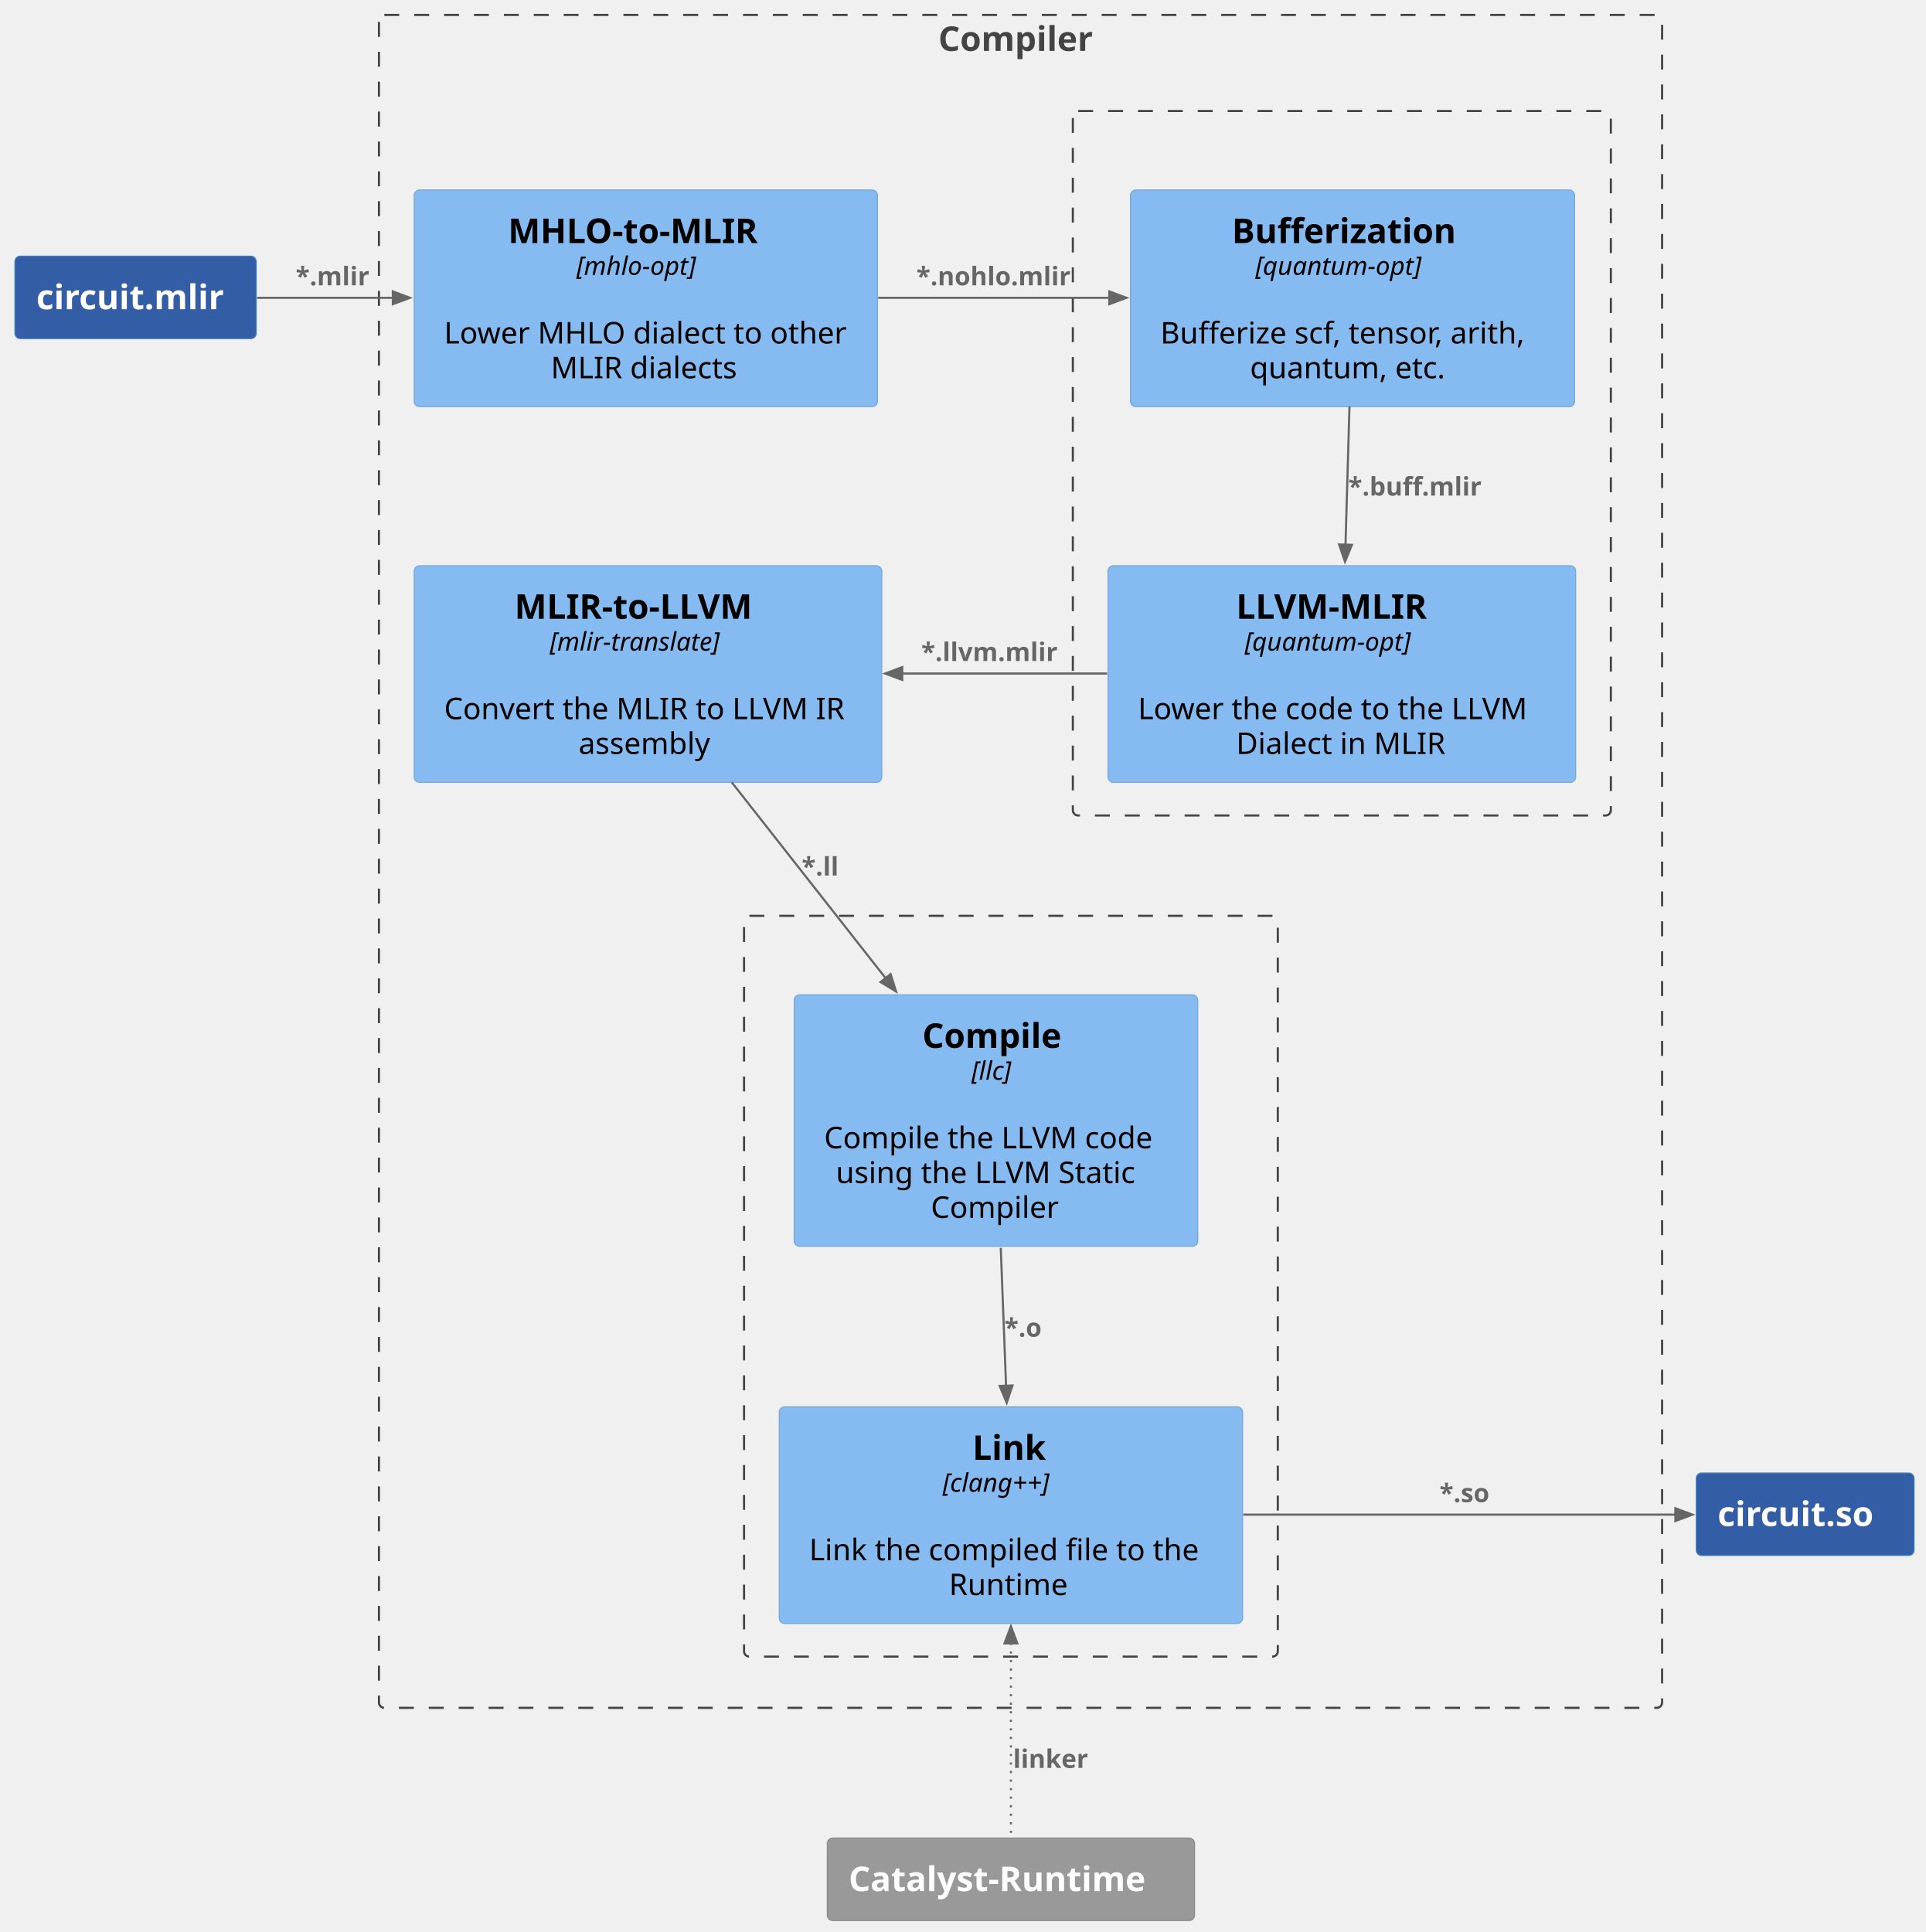
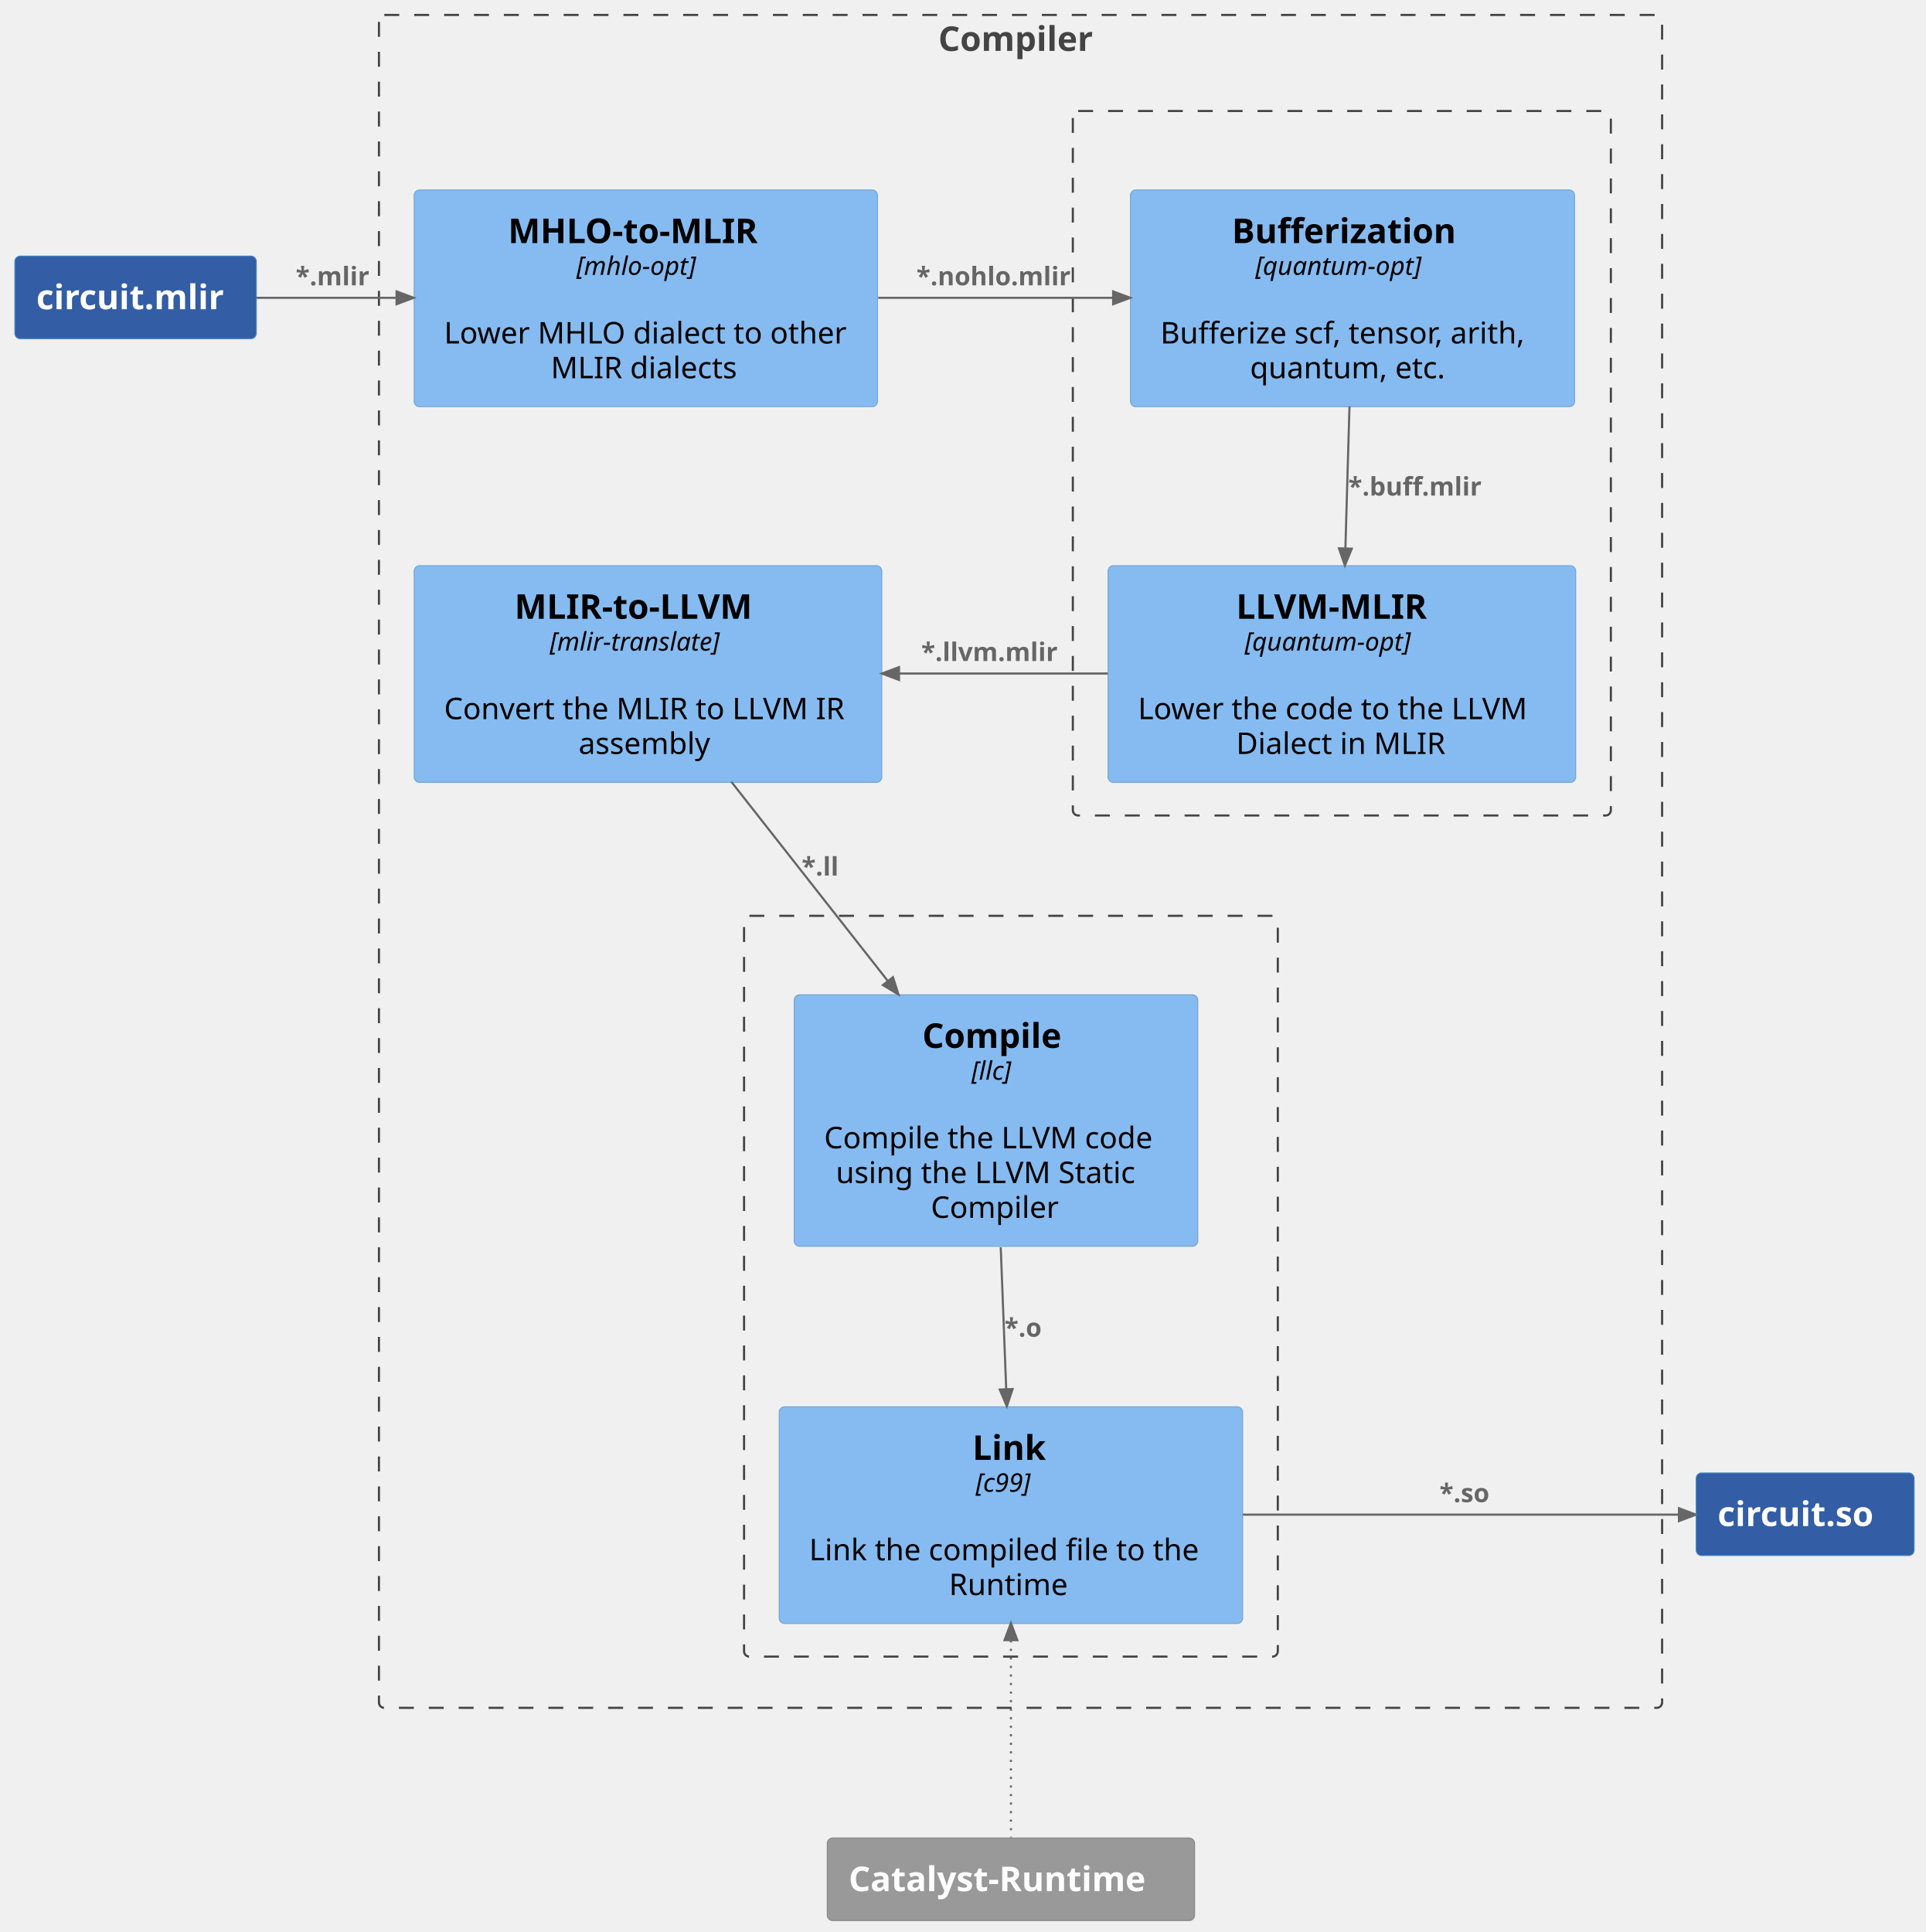
<svg xmlns="http://www.w3.org/2000/svg" xmlns:xlink="http://www.w3.org/1999/xlink" contentStyleType="text/css" height="905px" preserveAspectRatio="none" style="width:902px;height:905px;background:#FFFFFF;" version="1.1" viewBox="0 0 902 905" width="902px" zoomAndPan="magnify">
  <defs />
  <g>
    <g id="cluster_c1">
      <a href="https://github.com/plantuml-stdlib/C4-PlantUML" target="_top" title="https://github.com/plantuml-stdlib/C4-PlantUML" xlink:actuate="onRequest" xlink:href="https://github.com/plantuml-stdlib/C4-PlantUML" xlink:show="new" xlink:title="https://github.com/plantuml-stdlib/C4-PlantUML" xlink:type="simple">
        <rect fill="none" height="793" rx="2.5" ry="2.5" style="stroke:#444444;stroke-width:1.0;stroke-dasharray:7.0,7.0;" width="601" x="177.5" y="7" />
        <text fill="#444444" font-family="sans-serif" font-size="16" font-weight="bold" lengthAdjust="spacing" textLength="77" x="439.5" y="23.852">Compiler</text>
      </a>
    </g>
    <g id="cluster_c2">
      <a href="https://github.com/plantuml-stdlib/C4-PlantUML" target="_top" title="https://github.com/plantuml-stdlib/C4-PlantUML" xlink:actuate="onRequest" xlink:href="https://github.com/plantuml-stdlib/C4-PlantUML" xlink:show="new" xlink:title="https://github.com/plantuml-stdlib/C4-PlantUML" xlink:type="simple">
        <rect fill="none" height="330" rx="2.5" ry="2.5" style="stroke:#444444;stroke-width:1.0;stroke-dasharray:7.0,7.0;" width="252" x="502.5" y="52" />
        <text fill="#444444" font-family="sans-serif" font-size="16" font-weight="bold" lengthAdjust="spacing" textLength="6" x="625.5" y="68.852"> </text>
      </a>
    </g>
    <g id="cluster_c3">
      <a href="https://github.com/plantuml-stdlib/C4-PlantUML" target="_top" title="https://github.com/plantuml-stdlib/C4-PlantUML" xlink:actuate="onRequest" xlink:href="https://github.com/plantuml-stdlib/C4-PlantUML" xlink:show="new" xlink:title="https://github.com/plantuml-stdlib/C4-PlantUML" xlink:type="simple">
        <rect fill="none" height="347" rx="2.5" ry="2.5" style="stroke:#444444;stroke-width:1.0;stroke-dasharray:7.0,7.0;" width="250" x="348.5" y="429" />
        <text fill="#444444" font-family="sans-serif" font-size="16" font-weight="bold" lengthAdjust="spacing" textLength="6" x="470.5" y="445.852"> </text>
      </a>
    </g>
    <g id="elem__nohlo_mlir_">
      <rect fill="#85BBF0" height="101.484" rx="2.5" ry="2.5" style="stroke:#78A8D8;stroke-width:0.5;" width="217" x="194" y="89" />
      <text fill="#000000" font-family="sans-serif" font-size="16" font-weight="bold" lengthAdjust="spacing" textLength="129" x="238" y="113.852">MHLO-to-MLIR</text>
      <text fill="#000000" font-family="sans-serif" font-size="12" font-style="italic" lengthAdjust="spacing" textLength="65" x="270" y="128.764">[mhlo-opt]</text>
      <text fill="#000000" font-family="sans-serif" font-size="14" lengthAdjust="spacing" textLength="4" x="300.5" y="144.589"> </text>
      <text fill="#000000" font-family="sans-serif" font-size="14" lengthAdjust="spacing" textLength="193" x="208" y="160.886">Lower MHLO dialect to other</text>
      <text fill="#000000" font-family="sans-serif" font-size="14" lengthAdjust="spacing" textLength="89" x="258" y="177.183">MLIR dialects</text>
    </g>
    <g id="elem__ll_">
      <rect fill="#85BBF0" height="101.484" rx="2.5" ry="2.5" style="stroke:#78A8D8;stroke-width:0.5;" width="219" x="194" y="265" />
      <text fill="#000000" font-family="sans-serif" font-size="16" font-weight="bold" lengthAdjust="spacing" textLength="125" x="241" y="289.852">MLIR-to-LLVM</text>
      <text fill="#000000" font-family="sans-serif" font-size="12" font-style="italic" lengthAdjust="spacing" textLength="92" x="257.5" y="304.764">[mlir-translate]</text>
      <text fill="#000000" font-family="sans-serif" font-size="14" lengthAdjust="spacing" textLength="4" x="301.5" y="320.589"> </text>
      <text fill="#000000" font-family="sans-serif" font-size="14" lengthAdjust="spacing" textLength="191" x="208" y="336.886">Convert the MLIR to LLVM IR</text>
      <text fill="#000000" font-family="sans-serif" font-size="14" lengthAdjust="spacing" textLength="65" x="271" y="353.183">assembly</text>
    </g>
    <g id="elem__buff_mlir_">
      <rect fill="#85BBF0" height="101.484" rx="2.5" ry="2.5" style="stroke:#78A8D8;stroke-width:0.5;" width="208" x="529.5" y="89" />
      <text fill="#000000" font-family="sans-serif" font-size="16" font-weight="bold" lengthAdjust="spacing" textLength="113" x="577" y="113.852">Bufferization</text>
      <text fill="#000000" font-family="sans-serif" font-size="12" font-style="italic" lengthAdjust="spacing" textLength="91" x="588" y="128.764">[quantum-opt]</text>
      <text fill="#000000" font-family="sans-serif" font-size="14" lengthAdjust="spacing" textLength="4" x="631.5" y="144.589"> </text>
      <text fill="#000000" font-family="sans-serif" font-size="14" lengthAdjust="spacing" textLength="180" x="543.5" y="160.886">Bufferize scf, tensor, arith,</text>
      <text fill="#000000" font-family="sans-serif" font-size="14" lengthAdjust="spacing" textLength="96" x="585.5" y="177.183">quantum, etc.</text>
    </g>
    <g id="elem__llvm_mlir_">
      <rect fill="#85BBF0" height="101.484" rx="2.5" ry="2.5" style="stroke:#78A8D8;stroke-width:0.5;" width="219" x="519" y="265" />
      <text fill="#000000" font-family="sans-serif" font-size="16" font-weight="bold" lengthAdjust="spacing" textLength="99" x="579" y="289.852">LLVM-MLIR</text>
      <text fill="#000000" font-family="sans-serif" font-size="12" font-style="italic" lengthAdjust="spacing" textLength="91" x="583" y="304.764">[quantum-opt]</text>
      <text fill="#000000" font-family="sans-serif" font-size="14" lengthAdjust="spacing" textLength="4" x="626.5" y="320.589"> </text>
      <text fill="#000000" font-family="sans-serif" font-size="14" lengthAdjust="spacing" textLength="191" x="533" y="336.886">Lower the code to the LLVM</text>
      <text fill="#000000" font-family="sans-serif" font-size="14" lengthAdjust="spacing" textLength="99" x="579" y="353.183">Dialect in MLIR</text>
    </g>
    <g id="elem__o_">
      <rect fill="#85BBF0" height="117.781" rx="2.5" ry="2.5" style="stroke:#78A8D8;stroke-width:0.5;" width="189" x="372" y="466" />
      <text fill="#000000" font-family="sans-serif" font-size="16" font-weight="bold" lengthAdjust="spacing" textLength="69" x="432" y="490.852">Compile</text>
      <text fill="#000000" font-family="sans-serif" font-size="12" font-style="italic" lengthAdjust="spacing" textLength="23" x="455" y="505.764">[llc]</text>
      <text fill="#000000" font-family="sans-serif" font-size="14" lengthAdjust="spacing" textLength="4" x="464.5" y="521.589"> </text>
      <text fill="#000000" font-family="sans-serif" font-size="14" lengthAdjust="spacing" textLength="161" x="386" y="537.886">Compile the LLVM code</text>
      <text fill="#000000" font-family="sans-serif" font-size="14" lengthAdjust="spacing" textLength="146" x="391.5" y="554.183">using the LLVM Static</text>
      <text fill="#000000" font-family="sans-serif" font-size="14" lengthAdjust="spacing" textLength="61" x="436" y="570.48">Compiler</text>
    </g>
    <g id="elem__so_">
      <rect fill="#85BBF0" height="101.484" rx="2.5" ry="2.5" style="stroke:#78A8D8;stroke-width:0.5;" width="217" x="365" y="659" />
      <text fill="#000000" font-family="sans-serif" font-size="16" font-weight="bold" lengthAdjust="spacing" textLength="36" x="455.5" y="683.852">Link</text>
-       <text fill="#000000" font-family="sans-serif" font-size="12" font-style="italic" lengthAdjust="spacing" textLength="64" x="441.5" y="698.764">[clang++]</text>
+       <text fill="#000000" font-family="sans-serif" font-size="12" font-style="italic" lengthAdjust="spacing" textLength="33" x="457" y="698.764">[c99]</text>
      <text fill="#000000" font-family="sans-serif" font-size="14" lengthAdjust="spacing" textLength="4" x="471.5" y="714.589"> </text>
      <text fill="#000000" font-family="sans-serif" font-size="14" lengthAdjust="spacing" textLength="189" x="379" y="730.886">Link the compiled file to the</text>
      <text fill="#000000" font-family="sans-serif" font-size="14" lengthAdjust="spacing" textLength="58" x="444.5" y="747.183">Runtime</text>
    </g>
    <g id="elem__mlir_sys_">
      <rect fill="#335DA5" height="38.625" rx="2.5" ry="2.5" style="stroke:#3C7FC0;stroke-width:0.5;" width="113" x="7" y="120" />
      <text fill="#FFFFFF" font-family="sans-serif" font-size="16" font-weight="bold" lengthAdjust="spacing" textLength="93" x="17" y="144.852">circuit.mlir</text>
    </g>
    <g id="elem__so_sys_">
      <rect fill="#335DA5" height="38.625" rx="2.5" ry="2.5" style="stroke:#3C7FC0;stroke-width:0.5;" width="102" x="794.5" y="690" />
      <text fill="#FFFFFF" font-family="sans-serif" font-size="16" font-weight="bold" lengthAdjust="spacing" textLength="82" x="804.5" y="714.852">circuit.so</text>
    </g>
    <g id="elem__catalyst_runtime_">
      <rect fill="#999999" height="38.625" rx="2.5" ry="2.5" style="stroke:#8A8A8A;stroke-width:0.5;" width="172" x="387.5" y="861" />
      <text fill="#FFFFFF" font-family="sans-serif" font-size="16" font-weight="bold" lengthAdjust="spacing" textLength="152" x="397.5" y="885.852">Catalyst-Runtime</text>
    </g>
    <g id="link__mlir_sys___nohlo_mlir_">
-       <path d="M120.44,139.5 C139.65,139.5 161.86,139.5 184.03,139.5 " fill="none" id="_mlir_sys_-to-_nohlo_mlir_" style="stroke:#666666;stroke-width:1.0;" />
-       <polygon fill="#666666" points="192,139.5,184,136.5,184,142.5,192,139.5" style="stroke:#666666;stroke-width:1.0;" />
+       <path d="M120.14,139.5 C139.9,139.5 162.86,139.5 185.69,139.5 " fill="none" id="_mlir_sys_-to-_nohlo_mlir_" style="stroke:#666666;stroke-width:1.0;" />
+       <polygon fill="#666666" points="193.75,139.5,185.75,136.5,185.75,142.5,193.75,139.5" style="stroke:#666666;stroke-width:1.0;" />
      <text fill="#666666" font-family="sans-serif" font-size="12" font-weight="bold" lengthAdjust="spacing" textLength="37" x="138.5" y="133.639">*.mlir</text>
    </g>
    <g id="link__nohlo_mlir___buff_mlir_">
-       <path d="M411.34,139.5 C446.11,139.5 484.67,139.5 519.77,139.5 " fill="none" id="_nohlo_mlir_-to-_buff_mlir_" style="stroke:#666666;stroke-width:1.0;" />
-       <polygon fill="#666666" points="527.58,139.5,519.58,136.5,519.58,142.5,527.58,139.5" style="stroke:#666666;stroke-width:1.0;" />
+       <path d="M411.34,139.5 C446.49,139.5 485.52,139.5 520.93,139.5 " fill="none" id="_nohlo_mlir_-to-_buff_mlir_" style="stroke:#666666;stroke-width:1.0;" />
+       <polygon fill="#666666" points="529.38,139.5,521.38,136.5,521.38,142.5,529.38,139.5" style="stroke:#666666;stroke-width:1.0;" />
      <text fill="#666666" font-family="sans-serif" font-size="12" font-weight="bold" lengthAdjust="spacing" textLength="82" x="429.25" y="133.639">*.nohlo.mlir</text>
    </g>
    <g id="link__buff_mlir___llvm_mlir_">
-       <path d="M632.07,190.36 C631.49,210.57 630.81,234.06 630.21,255.14 " fill="none" id="_buff_mlir_-to-_llvm_mlir_" style="stroke:#666666;stroke-width:1.0;" />
-       <polygon fill="#666666" points="629.98,263.12,633.207,255.209,627.21,255.038,629.98,263.12" style="stroke:#666666;stroke-width:1.0;" />
+       <path d="M632.07,190.36 C631.47,211.11 630.78,235.33 630.16,256.83 " fill="none" id="_buff_mlir_-to-_llvm_mlir_" style="stroke:#666666;stroke-width:1.0;" />
+       <polygon fill="#666666" points="629.92,264.93,633.148,257.019,627.15,256.847,629.92,264.93" style="stroke:#666666;stroke-width:1.0;" />
      <text fill="#666666" font-family="sans-serif" font-size="12" font-weight="bold" lengthAdjust="spacing" textLength="70" x="631.5" y="232.139">*.buff.mlir</text>
    </g>
    <g id="link__ll___llvm_mlir_">
-       <path d="M422.32,315.5 C453.78,315.5 487.6,315.5 518.57,315.5 " fill="none" id="_ll_-backto-_llvm_mlir_" style="stroke:#666666;stroke-width:1.0;" />
-       <polygon fill="#666666" points="414.59,315.5,422.59,318.5,422.59,312.5,414.59,315.5" style="stroke:#666666;stroke-width:1.0;" />
+       <path d="M421.13,315.5 C453.02,315.5 487.41,315.5 518.85,315.5 " fill="none" id="_ll_-backto-_llvm_mlir_" style="stroke:#666666;stroke-width:1.0;" />
+       <polygon fill="#666666" points="413.08,315.5,421.08,318.5,421.08,312.5,413.08,315.5" style="stroke:#666666;stroke-width:1.0;" />
      <text fill="#666666" font-family="sans-serif" font-size="12" font-weight="bold" lengthAdjust="spacing" textLength="69" x="431.5" y="309.639">*.llvm.mlir</text>
    </g>
    <g id="link__ll___o_">
-       <path d="M342.75,366.47 C364.37,393.99 391.48,428.5 414.81,458.2 " fill="none" id="_ll_-to-_o_" style="stroke:#666666;stroke-width:1.0;" />
-       <polygon fill="#666666" points="419.72,464.45,417.133,456.307,412.417,460.016,419.72,464.45" style="stroke:#666666;stroke-width:1.0;" />
+       <path d="M342.54,366.2 C364.52,394.19 392.22,429.45 415.86,459.54 " fill="none" id="_ll_-to-_o_" style="stroke:#666666;stroke-width:1.0;" />
+       <polygon fill="#666666" points="420.84,465.87,418.253,457.727,413.537,461.436,420.84,465.87" style="stroke:#666666;stroke-width:1.0;" />
      <text fill="#666666" font-family="sans-serif" font-size="12" font-weight="bold" lengthAdjust="spacing" textLength="19" x="375.5" y="410.139">*.ll</text>
    </g>
    <g id="link__o___so_">
-       <path d="M468.74,584.5 C469.54,605.2 470.43,628.5 471.23,649.26 " fill="none" id="_o_-to-_so_" style="stroke:#666666;stroke-width:1.0;" />
-       <polygon fill="#666666" points="471.53,657.1,474.228,648.993,468.232,649.218,471.53,657.1" style="stroke:#666666;stroke-width:1.0;" />
+       <path d="M468.73,584.25 C469.55,605.43 470.46,629.35 471.28,650.51 " fill="none" id="_o_-to-_so_" style="stroke:#666666;stroke-width:1.0;" />
+       <polygon fill="#666666" points="471.59,658.78,474.273,650.668,468.278,650.904,471.59,658.78" style="stroke:#666666;stroke-width:1.0;" />
      <text fill="#666666" font-family="sans-serif" font-size="12" font-weight="bold" lengthAdjust="spacing" textLength="20" x="470.5" y="626.139">*.o</text>
    </g>
    <g id="link__so___so_sys_">
-       <path d="M582.35,709.5 C648.43,709.5 730.3,709.5 785.01,709.5 " fill="none" id="_so_-to-_so_sys_" style="stroke:#666666;stroke-width:1.0;" />
-       <polygon fill="#666666" points="792.71,709.5,784.71,706.5,784.71,712.5,792.71,709.5" style="stroke:#666666;stroke-width:1.0;" />
+       <path d="M582.1,709.5 C648.7,709.5 731.41,709.5 786.19,709.5 " fill="none" id="_so_-to-_so_sys_" style="stroke:#666666;stroke-width:1.0;" />
+       <polygon fill="#666666" points="794.4,709.5,786.4,706.5,786.4,712.5,794.4,709.5" style="stroke:#666666;stroke-width:1.0;" />
      <text fill="#666666" font-family="sans-serif" font-size="12" font-weight="bold" lengthAdjust="spacing" textLength="28" x="674.25" y="703.639">*.so</text>
    </g>
    <g id="link__so___catalyst_runtime_">
-       <path d="M473.5,769.57 C473.5,801.48 473.5,838.74 473.5,860.66 " fill="none" id="_so_-backto-_catalyst_runtime_" style="stroke:#666666;stroke-width:1.0;stroke-dasharray:1.0,3.0;" />
-       <polygon fill="#666666" points="473.5,761.81,470.5,769.81,476.5,769.81,473.5,761.81" style="stroke:#666666;stroke-width:1.0;" />
-       <text fill="#666666" font-family="sans-serif" font-size="12" font-weight="bold" lengthAdjust="spacing" textLength="40" x="474.5" y="828.139">linker</text>
+       <path d="M473.5,768.34 C473.5,800.52 473.5,838.46 473.5,860.66 " fill="none" id="_so_-backto-_catalyst_runtime_" style="stroke:#666666;stroke-width:1.0;stroke-dasharray:1.0,3.0;" />
+       <polygon fill="#666666" points="473.5,760.29,470.5,768.29,476.5,768.29,473.5,760.29" style="stroke:#666666;stroke-width:1.0;" />
+       <text fill="#666666" font-family="sans-serif" font-size="12" font-weight="bold" lengthAdjust="spacing" textLength="4" x="474.5" y="828.139"> </text>
    </g>
  </g>
</svg>
